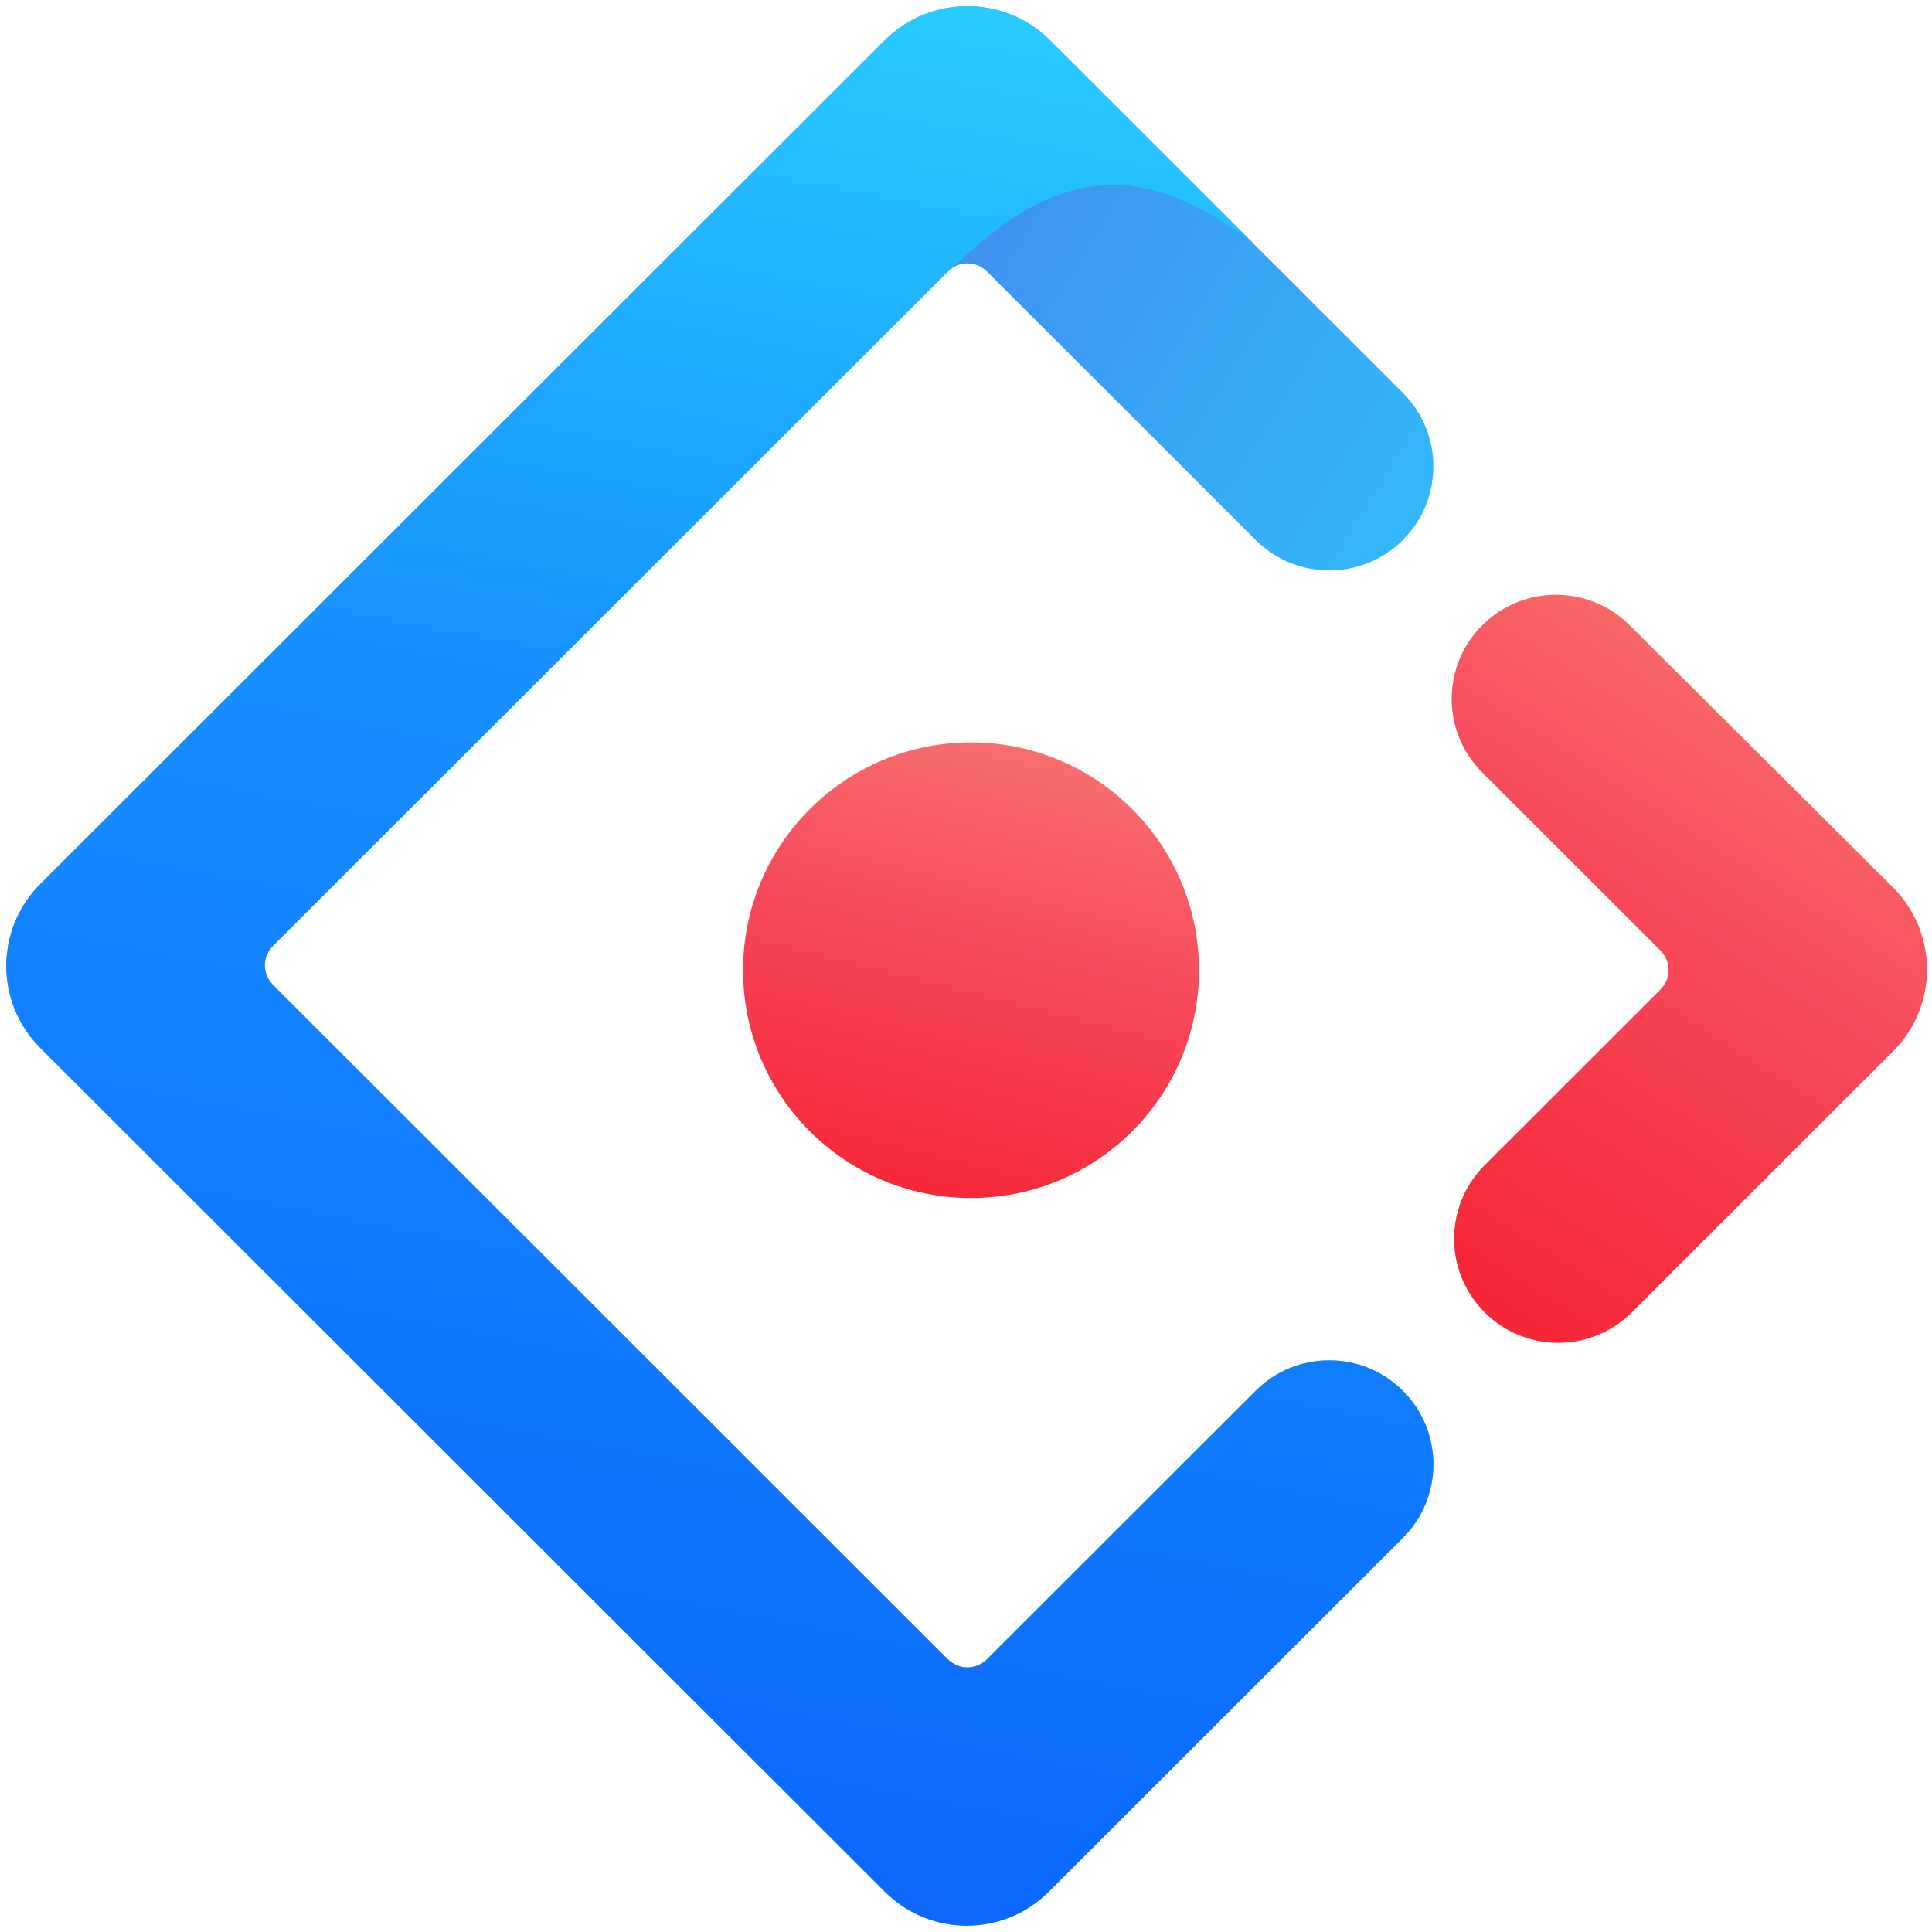
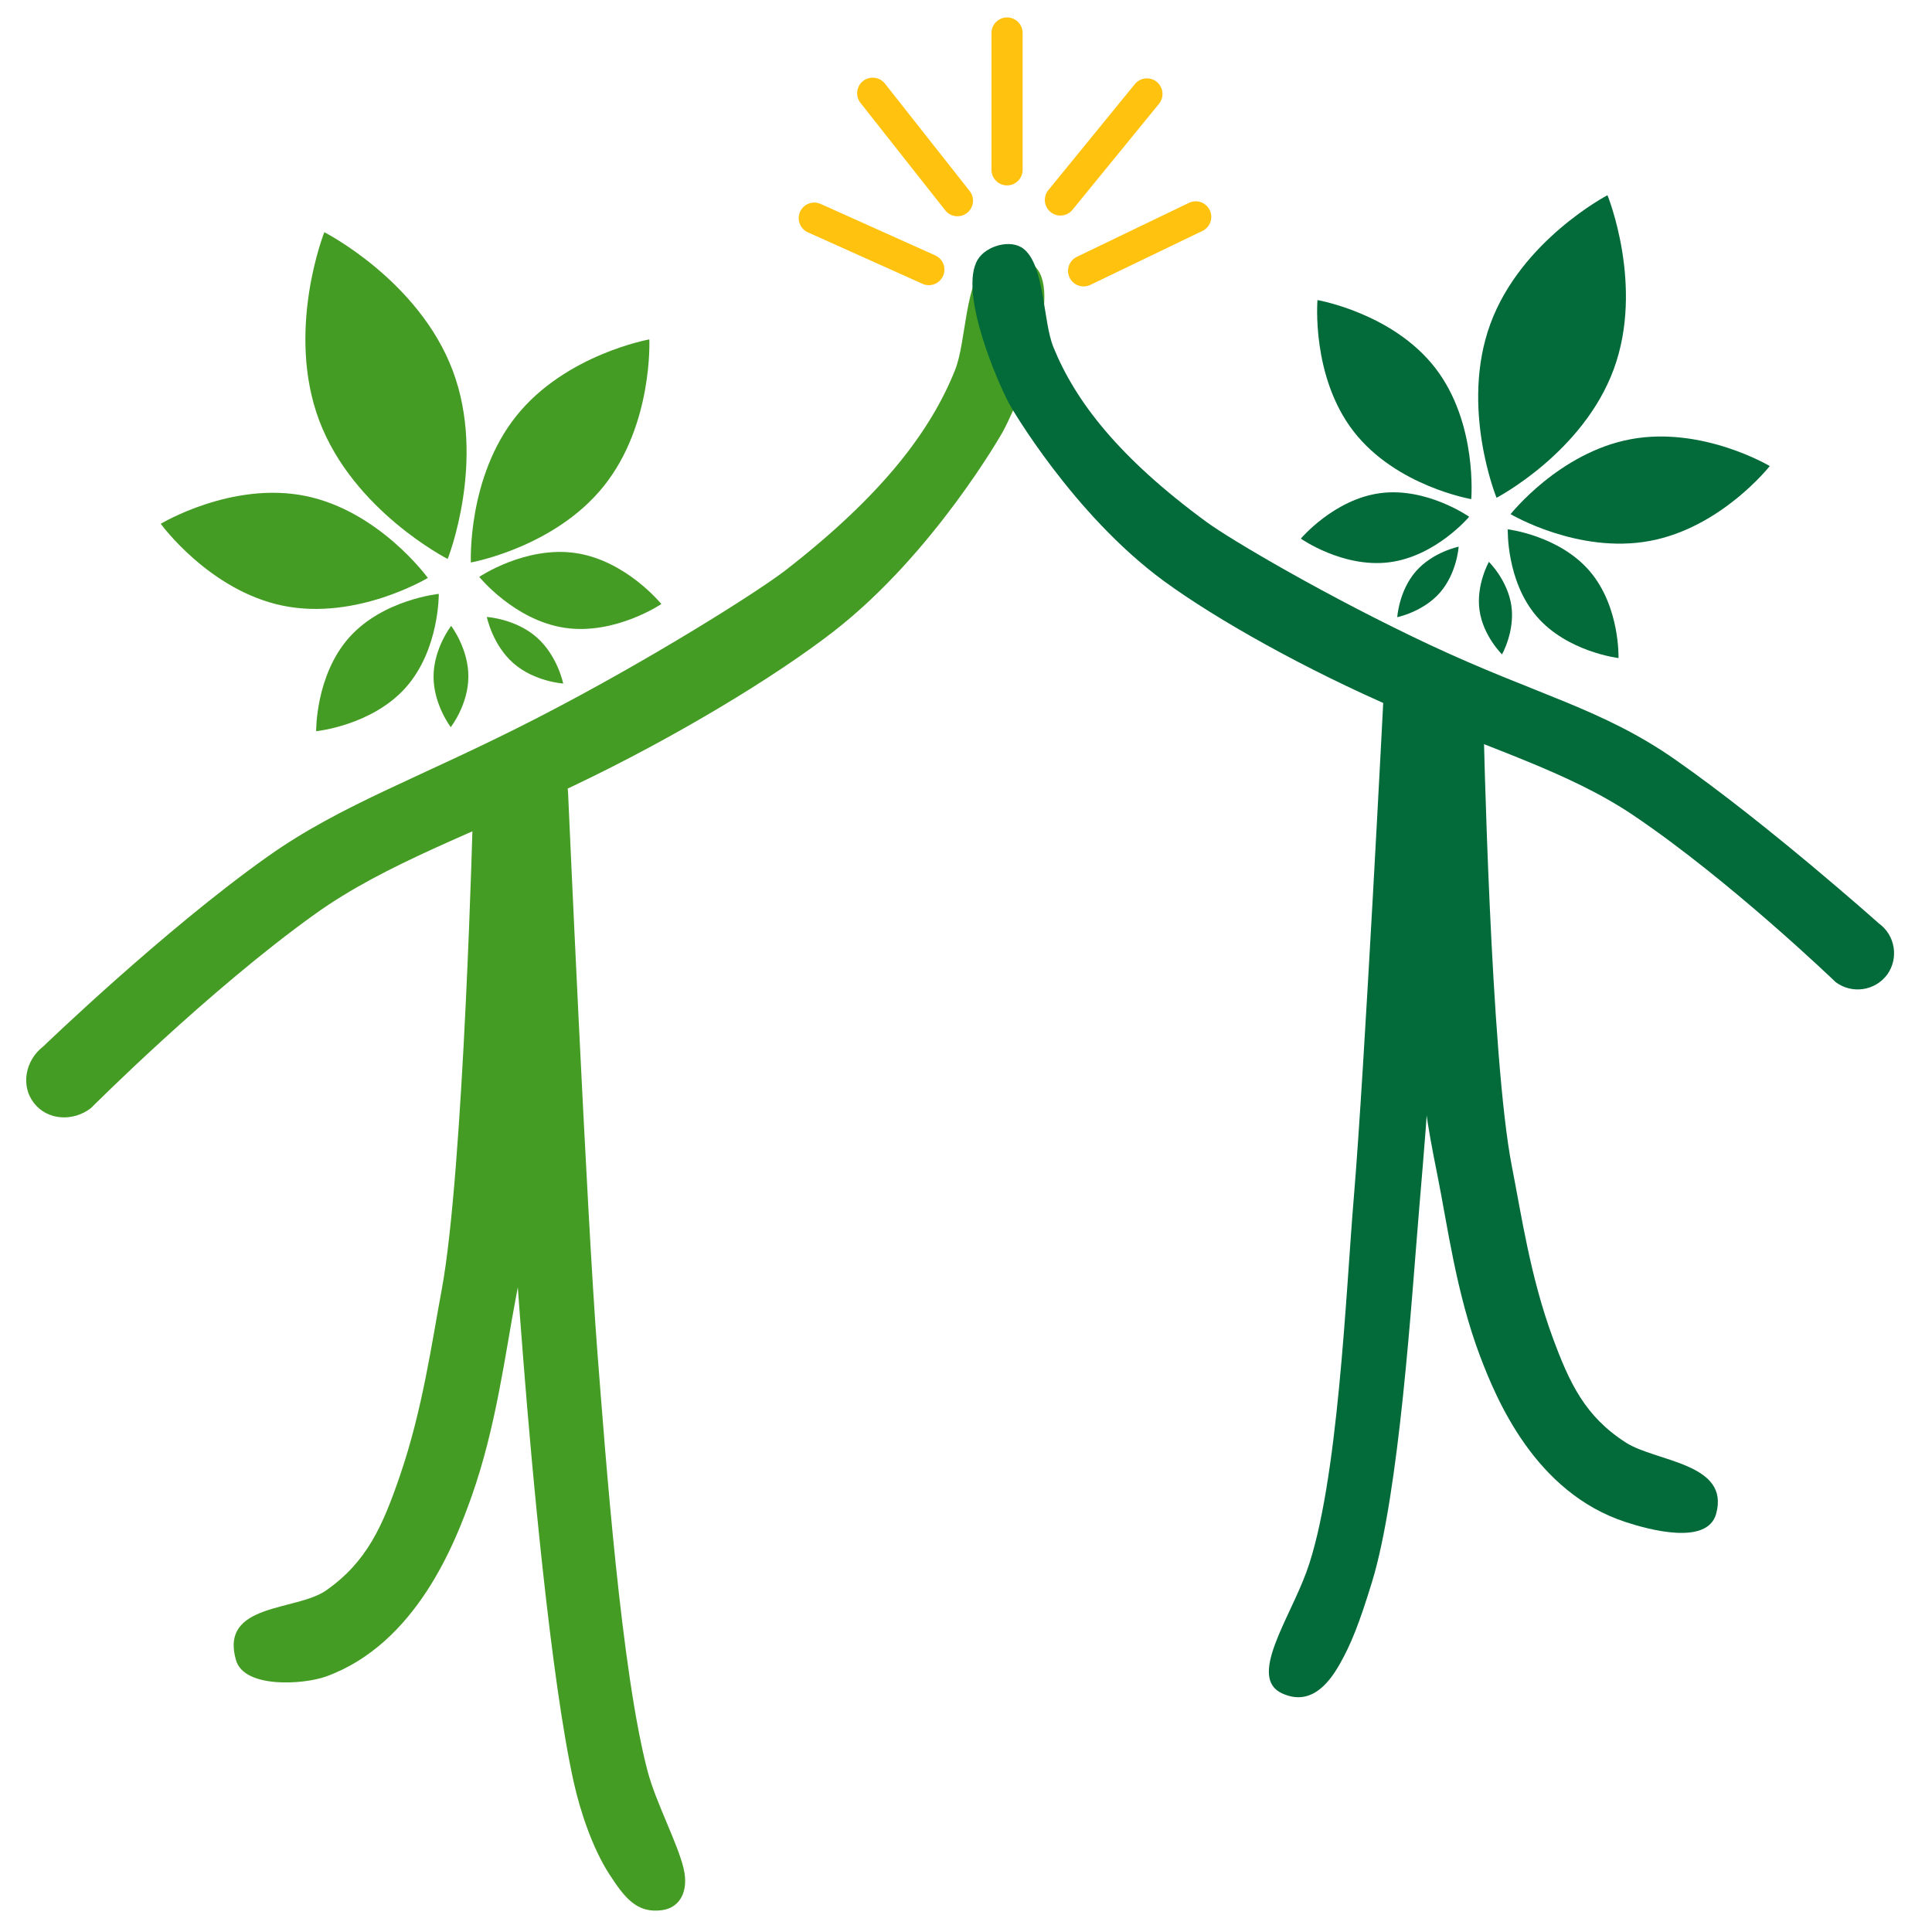
- <svg xmlns="http://www.w3.org/2000/svg" width="200" height="200" version="1.1" viewBox="0 0 200 200">
+ <svg xmlns="http://www.w3.org/2000/svg" width="200" height="200" viewBox="590 410 825 675">
  <defs>
-     <linearGradient id="linearGradient-1" x1="62.102%" x2="108.197%" y1="0%" y2="37.864%">
-       <stop offset="0%" stop-color="#4285EB" />
-       <stop offset="100%" stop-color="#2EC7FF" />
-     </linearGradient>
-     <linearGradient id="linearGradient-2" x1="69.644%" x2="54.043%" y1="0%" y2="108.457%">
-       <stop offset="0%" stop-color="#29CDFF" />
-       <stop offset="37.86%" stop-color="#148EFF" />
-       <stop offset="100%" stop-color="#0A60FF" />
-     </linearGradient>
-     <linearGradient id="linearGradient-3" x1="69.691%" x2="16.723%" y1="-12.974%" y2="117.391%">
-       <stop offset="0%" stop-color="#FA816E" />
-       <stop offset="41.473%" stop-color="#F74A5C" />
-       <stop offset="100%" stop-color="#F51D2C" />
-     </linearGradient>
-     <linearGradient id="linearGradient-4" x1="68.128%" x2="30.44%" y1="-35.691%" y2="114.943%">
-       <stop offset="0%" stop-color="#FA8E7D" />
-       <stop offset="51.264%" stop-color="#F74A5C" />
-       <stop offset="100%" stop-color="#F51D2C" />
-     </linearGradient>
+     <style>.cls-1{fill:#459c24;}.cls-2{fill:#036a39;}.cls-3{fill:#ffc20e;stroke:#ffc20e;stroke-linecap:round;stroke-linejoin:round;stroke-width:13.3px;}</style>
  </defs>
-   <g id="Page-1" fill="none" fill-rule="evenodd" stroke="none" stroke-width="1">
-     <g id="logo" transform="translate(-20, -20)">
-       <g id="Group-28-Copy-5" transform="translate(20, 20)">
-         <g id="Group-27-Copy-3">
-           <g id="Group-25" fill-rule="nonzero">
-             <g id="2">
-               <path id="Shape" fill="url(#linearGradient-1)" d="M91.588,4.177 L4.18,91.513 C-0.519,96.208 -0.519,103.792 4.18,108.487 L91.588,195.823 C96.287,200.519 103.877,200.519 108.577,195.823 L145.225,159.205 C149.434,155 149.434,148.182 145.225,143.977 C141.017,139.772 134.194,139.772 129.985,143.977 L102.202,171.737 C101.032,172.906 99.257,172.906 98.088,171.737 L28.286,101.993 C27.116,100.824 27.116,99.051 28.286,97.882 L98.088,28.138 C99.257,26.969 101.032,26.969 102.202,28.138 L129.985,55.898 C134.194,60.103 141.017,60.103 145.225,55.898 C149.434,51.693 149.434,44.876 145.225,40.671 L108.581,4.056 C103.862,-0.538 96.269,-0.501 91.588,4.177 Z" />
-               <path id="Shape" fill="url(#linearGradient-2)" d="M91.588,4.177 L4.18,91.513 C-0.519,96.208 -0.519,103.792 4.18,108.487 L91.588,195.823 C96.287,200.519 103.877,200.519 108.577,195.823 L145.225,159.205 C149.434,155 149.434,148.182 145.225,143.977 C141.017,139.772 134.194,139.772 129.985,143.977 L102.202,171.737 C101.032,172.906 99.257,172.906 98.088,171.737 L28.286,101.993 C27.116,100.824 27.116,99.051 28.286,97.882 L98.088,28.138 C101,25.627 105.752,20.542 112.73,19.352 C117.916,18.469 123.585,20.414 129.739,25.189 C125.625,21.078 118.572,14.034 108.581,4.056 C103.862,-0.538 96.269,-0.501 91.588,4.177 Z" />
-             </g>
-             <path id="Shape" fill="url(#linearGradient-3)" d="M153.686,135.855 C157.894,140.06 164.717,140.06 168.926,135.855 L195.96,108.843 C200.659,104.147 200.659,96.564 195.961,91.869 L168.691,64.718 C164.472,60.518 157.647,60.524 153.436,64.732 C149.227,68.937 149.227,75.754 153.436,79.959 L171.854,98.362 C173.024,99.531 173.024,101.305 171.854,102.473 L153.686,120.627 C149.477,124.832 149.477,131.65 153.686,135.855 Z" />
-           </g>
-           <ellipse id="Combined-Shape" cx="100.519" cy="100.437" fill="url(#linearGradient-4)" rx="23.6" ry="23.581" />
-         </g>
-       </g>
-     </g>
+   <g id="BUDS">
+     <path class="cls-1" d="M1018.16,519.47s-29.29,51.87-72.22,85.19c-25.09,19.47-67.68,45.21-110.51,65.65s-80.61,33.28-111,55.07c-45.68,32.72-95.6,82.8-95.6,82.8-7.77,6-18.68,5.1-24.24-2.06l-.17-.22c-5.57-7.17-3.76-18,4-24,0,0,51.42-49.6,95.68-81,32.19-22.86,65.62-33.72,116.1-59.73,47.65-24.55,93.77-53.75,105.36-62.75C967,546.22,987.37,519,997.76,493.19c5-12.28,4-38.14,14-46.53,5.89-4.91,17.46-2.46,21.57,3.79C1042.91,465,1023.67,509.5,1018.16,519.47Z" />
+     <path class="cls-1" d="M832.55,672.92s7.93,180,12.59,240c3.47,44.61,10.19,136.2,21.45,178.6,3.51,13.22,12.77,30.55,15.33,41.37,2.31,9.8-1.64,16.7-9.08,17.77-11,1.59-16.3-5.59-22.63-15.31-7.13-11-12.39-26.7-15.15-39.05-9.79-43.82-18-134.67-21.51-179.51-4.56-58.65-4.62-58.64-12.7-241.44-.78-10.07,5.71-18.87,14.43-19.55h0C824,655.15,831.77,662.84,832.55,672.92Z" />
+     <path class="cls-1" d="M792,680.43S788.07,835.32,778.57,886c-4.14,22.11-8.12,51-17.78,79.12-7.31,21.29-14,36.76-31.51,49-12.83,9-45.52,5.25-38.52,29.76,3.5,12.25,29,10.45,38.52,7,38.51-14,55.16-57.22,62.17-77.07,10.43-29.52,14.32-61,18.74-84.16,9.43-49.47,7.46-50.21,13.51-206.78A15.87,15.87,0,0,0,809.06,666h0A15.87,15.87,0,0,0,792,680.43Z" />
+     <path class="cls-1" d="M783.29,493.16c14.54,38.55-2.12,80.53-2.12,80.53s-40.26-20.5-54.81-59,2.13-80.53,2.13-80.53S768.74,454.62,783.29,493.16Z" />
+     <path class="cls-1" d="M847.87,542.52c-21,26.3-56.8,32.67-56.8,32.67s-1.63-36.28,19.41-62.58,56.8-32.68,56.8-32.68S868.91,516.21,847.87,542.52Z" />
+     <path class="cls-1" d="M720.43,546.78c31.5,6.39,52.27,35,52.27,35s-30.29,18.28-61.79,11.89-52.27-35-52.27-35S688.94,540.39,720.43,546.78Z" />
+     <path class="cls-1" d="M831.15,603.09c-21.47-3.2-36.5-21.75-36.5-21.75s19.79-13.36,41.26-10.16,36.5,21.75,36.5,21.75S852.62,606.29,831.15,603.09Z" />
+     <path class="cls-1" d="M763.2,628.66C748.74,644.86,725,647.24,725,647.24s-.31-23.88,14.15-40.07,38.22-18.57,38.22-18.57S777.66,612.47,763.2,628.66Z" />
+     <path class="cls-1" d="M790,623.91c0,12-7.52,21.6-7.52,21.6s-7.39-9.71-7.35-21.65,7.52-21.6,7.52-21.6S790.06,612,790,623.91Z" />
+     <path class="cls-1" d="M819.08,607.06c9,7.85,11.42,19.82,11.42,19.82s-12.19-.76-21.2-8.61-11.41-19.82-11.41-19.82S810.07,599.21,819.08,607.06Z" />
+     <path class="cls-2" d="M1021.43,508.29S1048,554.46,1086.84,583c22.71,16.66,61.25,38.2,100,54.88s72.92,26.63,100.46,45.15c41.34,27.82,86.55,71.34,86.55,71.34a15.69,15.69,0,0,0,21.91-3.06l.16-.21a15.7,15.7,0,0,0-3.67-21.83s-47.17-42.12-86.62-69.71c-31.37-22-59.38-27.76-105.05-49.18-43.12-20.23-84.86-44.78-95.35-52.47-37.5-27.5-56-51.54-65.41-74.67-4.49-11-3.64-34.8-12.75-42-5.33-4.22-15.79-1.42-19.49,4.51C999,459.52,1016.43,499.41,1021.43,508.29Z" />
+     <path class="cls-2" d="M1180.84,631.6s-8.21,161.09-12.74,214.81c-3.37,39.93-6.62,122.41-20.2,159.78-7.41,20.37-25.09,45.18-10.43,51.91,11.82,5.43,19.56-3.55,24.67-12.58,4.76-8.4,8.28-17.2,13.7-34.88,11.78-38.43,16.88-120.47,20.27-160.59,4.42-52.48,4.47-52.47,12.85-216.07.76-9-4.94-16.93-12.68-17.58h0C1188.55,615.74,1181.6,622.59,1180.84,631.6Z" />
+     <path class="cls-2" d="M1223.5,644s2.93,142.66,12.14,189.28c4,20.35,7.83,46.92,17.35,72.77,7.21,19.57,13.83,33.78,31.35,45,12.83,8.19,44.49,8.71,38.48,30.39-3.81,13.75-29.21,6.6-38.72,3.48-38.62-12.65-55.06-52.35-62-70.59-10.29-27.12-14-56.13-18.28-77.41-9.16-45.51-7.17-46.2-12.22-190.39-.62-7.94,6-15,14.81-15.68h0C1215.21,630.09,1222.88,636,1223.5,644Z" />
+     <path class="cls-2" d="M1279.11,492.63c-13.1,35.68-50.06,54.93-50.06,54.93s-15.73-38.59-2.63-74.27,50-54.93,50-54.93S1292.2,457,1279.11,492.63Z" />
+     <path class="cls-2" d="M1294.42,566c-30.56,5.67-59.36-11.45-59.36-11.45s20.75-26.31,51.3-32,59.36,11.46,59.36,11.46S1325,560.37,1294.42,566Z" />
+     <path class="cls-2" d="M1202.89,492.14c18.14,23.46,15.36,56,15.36,56s-32.17-5.51-50.3-29-15.36-56-15.36-56S1184.76,468.68,1202.89,492.14Z" />
+     <path class="cls-2" d="M1246.21,598.23c-13.06-15.18-12.36-37.2-12.36-37.2s21.87,2.61,34.93,17.8S1281.13,616,1281.13,616,1259.27,613.42,1246.21,598.23Z" />
+     <path class="cls-2" d="M1183.35,575.09c-19.86,2.58-37.87-10.09-37.87-10.09s14.18-16.85,34-19.43,37.88,10.09,37.88,10.09S1203.21,572.51,1183.35,575.09Z" />
+     <path class="cls-2" d="M1204.94,588c-7.24,8.31-18.28,10.54-18.28,10.54s.69-11.24,7.93-19.55,18.28-10.54,18.28-10.54S1212.17,579.64,1204.94,588Z" />
+     <path class="cls-2" d="M1235.39,593.72c1.55,10.9-4,20.71-4,20.71s-8.05-7.87-9.6-18.78,4-20.72,4-20.72S1233.84,582.81,1235.39,593.72Z" />
+     <line class="cls-3" x1="1020.03" y1="349.09" x2="1020.03" y2="407.52" />
+     <line class="cls-3" x1="1079.76" y1="375.12" x2="1042.81" y2="420.39" />
+     <line class="cls-3" x1="998.85" y1="420.69" x2="962.66" y2="374.81" />
+     <line class="cls-3" x1="986.63" y1="450.12" x2="937.71" y2="428.15" />
+     <line class="cls-3" x1="1100.59" y1="427.61" x2="1052.72" y2="450.66" />
  </g>
</svg>
